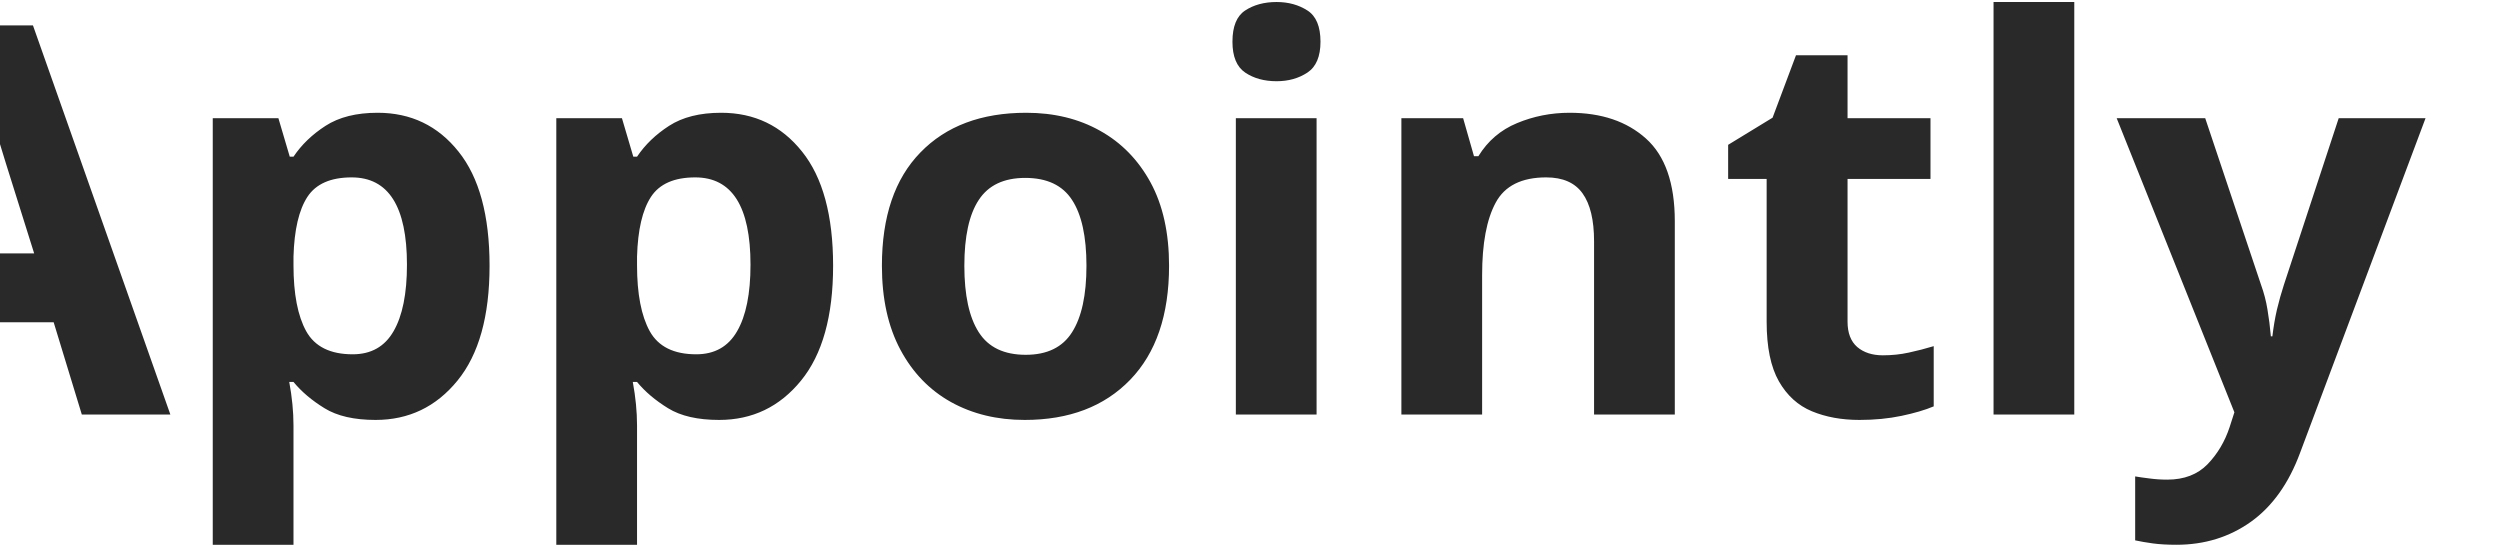
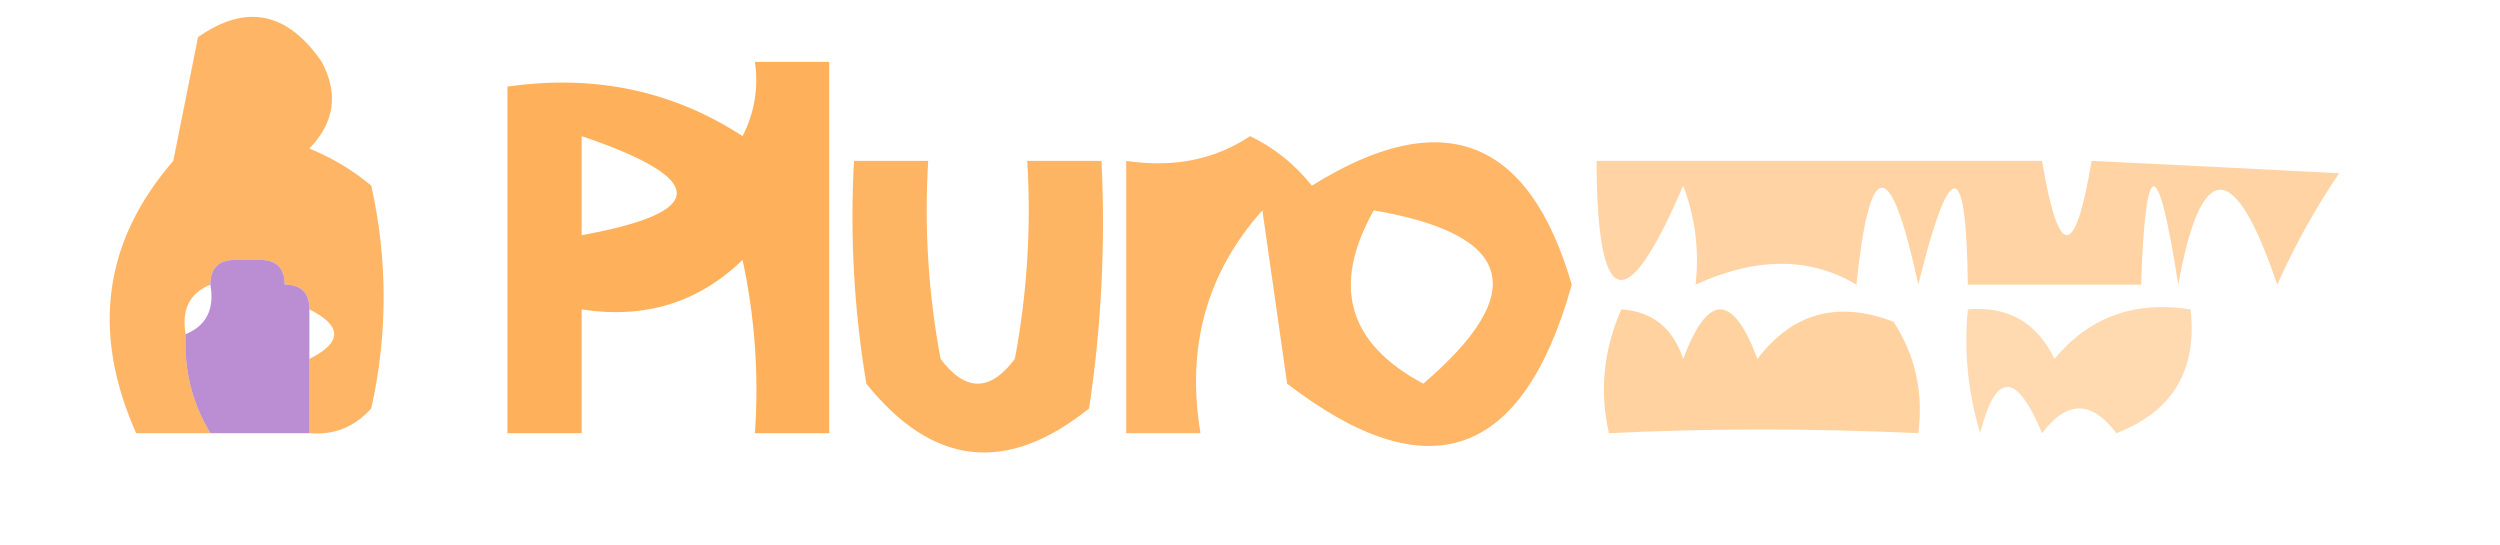
- <svg xmlns="http://www.w3.org/2000/svg" width="421" height="92" viewBox="0 0 421 92">
-   <defs>
-     <style>
-       .cls-1 {
-         font-size: 50px;
-         fill: #292929;
-         text-anchor: end;
-         font-family: "Cal Sans";
-         font-weight: 600;
-       }
-     </style>
-   </defs>
-   <text id="Appointly" class="cls-1" transform="translate(408.454 69.803) scale(1.828)">
-     <tspan x="0">Appointly</tspan>
-   </text>
+ <svg xmlns="http://www.w3.org/2000/svg" version="1.1" width="101px" height="22px" style="shape-rendering:geometricPrecision; text-rendering:geometricPrecision; image-rendering:optimizeQuality; fill-rule:evenodd; clip-rule:evenodd">
+   <g>
+     <path style="opacity:0.665" fill="#fe9219" d="M 12.5,17.5 C 12.5,16.5 12.5,15.5 12.5,14.5C 13.833,13.833 13.833,13.167 12.5,12.5C 12.5,11.833 12.167,11.5 11.5,11.5C 11.5,10.833 11.167,10.5 10.5,10.5C 11.562,9.425 11.562,8.425 10.5,7.5C 9.614,8.325 9.281,9.325 9.5,10.5C 8.833,10.5 8.5,10.833 8.5,11.5C 7.662,11.842 7.328,12.508 7.5,13.5C 7.433,14.959 7.766,16.292 8.5,17.5C 7.5,17.5 6.5,17.5 5.5,17.5C 3.683,13.416 4.183,9.749 7,6.5C 7.333,4.833 7.667,3.167 8,1.5C 9.938,0.14 11.604,0.473 13,2.5C 13.684,3.784 13.517,4.951 12.5,6C 13.416,6.374 14.25,6.874 15,7.5C 15.667,10.5 15.667,13.5 15,16.5C 14.329,17.252 13.496,17.586 12.5,17.5 Z M 10.5,10.5 C 10.167,10.5 9.833,10.5 9.5,10.5C 9.281,9.325 9.614,8.325 10.5,7.5C 11.562,8.425 11.562,9.425 10.5,10.5 Z" />
+   </g>
+   <g>
+     <path style="opacity:0.718" fill="#fe9219" d="M 30.5,2.5 C 31.5,2.5 32.5,2.5 33.5,2.5C 33.5,7.5 33.5,12.5 33.5,17.5C 32.5,17.5 31.5,17.5 30.5,17.5C 30.663,15.143 30.497,12.81 30,10.5C 28.211,12.229 26.044,12.896 23.5,12.5C 23.5,14.167 23.5,15.833 23.5,17.5C 22.5,17.5 21.5,17.5 20.5,17.5C 20.5,12.833 20.5,8.167 20.5,3.5C 24.007,2.994 27.174,3.66 30,5.5C 30.483,4.552 30.649,3.552 30.5,2.5 Z M 23.5,5.5 C 28.622,7.239 28.622,8.573 23.5,9.5C 23.5,8.167 23.5,6.833 23.5,5.5 Z" />
+   </g>
+   <g>
+     <path style="opacity:0.666" fill="#ff9219" d="M 50.5,5.5 C 51.458,5.953 52.292,6.619 53,7.5C 58.267,4.217 61.767,5.551 63.5,11.5C 61.529,18.545 57.696,19.879 52,15.5C 51.667,13.167 51.333,10.833 51,8.5C 48.749,11.017 47.916,14.017 48.5,17.5C 47.5,17.5 46.5,17.5 45.5,17.5C 45.5,13.833 45.5,10.167 45.5,6.5C 47.415,6.784 49.081,6.451 50.5,5.5 Z M 55.5,8.5 C 61.155,9.469 61.822,11.802 57.5,15.5C 54.452,13.875 53.785,11.542 55.5,8.5 Z" />
+   </g>
+   <g>
+     <path style="opacity:0.677" fill="#fe9219" d="M 34.5,6.5 C 35.5,6.5 36.5,6.5 37.5,6.5C 37.336,9.187 37.503,11.854 38,14.5C 39,15.833 40,15.833 41,14.5C 41.497,11.854 41.664,9.187 41.5,6.5C 42.5,6.5 43.5,6.5 44.5,6.5C 44.665,9.85 44.498,13.183 44,16.5C 40.675,19.171 37.675,18.837 35,15.5C 34.502,12.518 34.335,9.518 34.5,6.5 Z" />
+   </g>
+   <g>
+     <path style="opacity:0.399" fill="#ff9219" d="M 64.5,6.5 C 70.5,6.5 76.5,6.5 82.5,6.5C 83.167,10.5 83.833,10.5 84.5,6.5C 88.05,6.67 91.383,6.837 94.5,7C 93.54,8.419 92.707,9.919 92,11.5C 90.269,6.387 88.936,6.387 88,11.5C 87.182,6.206 86.682,6.206 86.5,11.5C 84.167,11.5 81.833,11.5 79.5,11.5C 79.443,6.318 78.776,6.318 77.5,11.5C 76.376,6.279 75.542,6.279 75,11.5C 73.125,10.377 70.958,10.377 68.5,11.5C 68.657,10.127 68.49,8.793 68,7.5C 65.692,12.895 64.525,12.562 64.5,6.5 Z" />
+   </g>
+   <g>
+     <path style="opacity:0.696" fill="#9d5dc1" d="M 9.5,10.5 C 9.833,10.5 10.167,10.5 10.5,10.5C 11.167,10.5 11.5,10.833 11.5,11.5C 12.167,11.5 12.5,11.833 12.5,12.5C 12.5,13.167 12.5,13.833 12.5,14.5C 12.5,15.5 12.5,16.5 12.5,17.5C 11.167,17.5 9.833,17.5 8.5,17.5C 7.766,16.292 7.433,14.959 7.5,13.5C 8.338,13.158 8.672,12.492 8.5,11.5C 8.5,10.833 8.833,10.5 9.5,10.5 Z" />
+   </g>
+   <g>
+     <path style="opacity:0.413" fill="#fe9219" d="M 65.5,12.5 C 66.75,12.577 67.583,13.244 68,14.5C 69,11.833 70,11.833 71,14.5C 72.418,12.637 74.251,12.137 76.5,13C 77.38,14.356 77.713,15.856 77.5,17.5C 73.182,17.303 69.016,17.303 65,17.5C 64.615,15.803 64.782,14.137 65.5,12.5 Z" />
+   </g>
+   <g>
+     <path style="opacity:0.349" fill="#ff9219" d="M 79.5,12.5 C 81.124,12.36 82.29,13.027 83,14.5C 84.401,12.808 86.234,12.141 88.5,12.5C 88.772,14.958 87.772,16.625 85.5,17.5C 84.5,16.167 83.5,16.167 82.5,17.5C 81.459,15.009 80.626,15.009 80,17.5C 79.507,15.866 79.34,14.199 79.5,12.5 Z" />
+   </g>
</svg>
